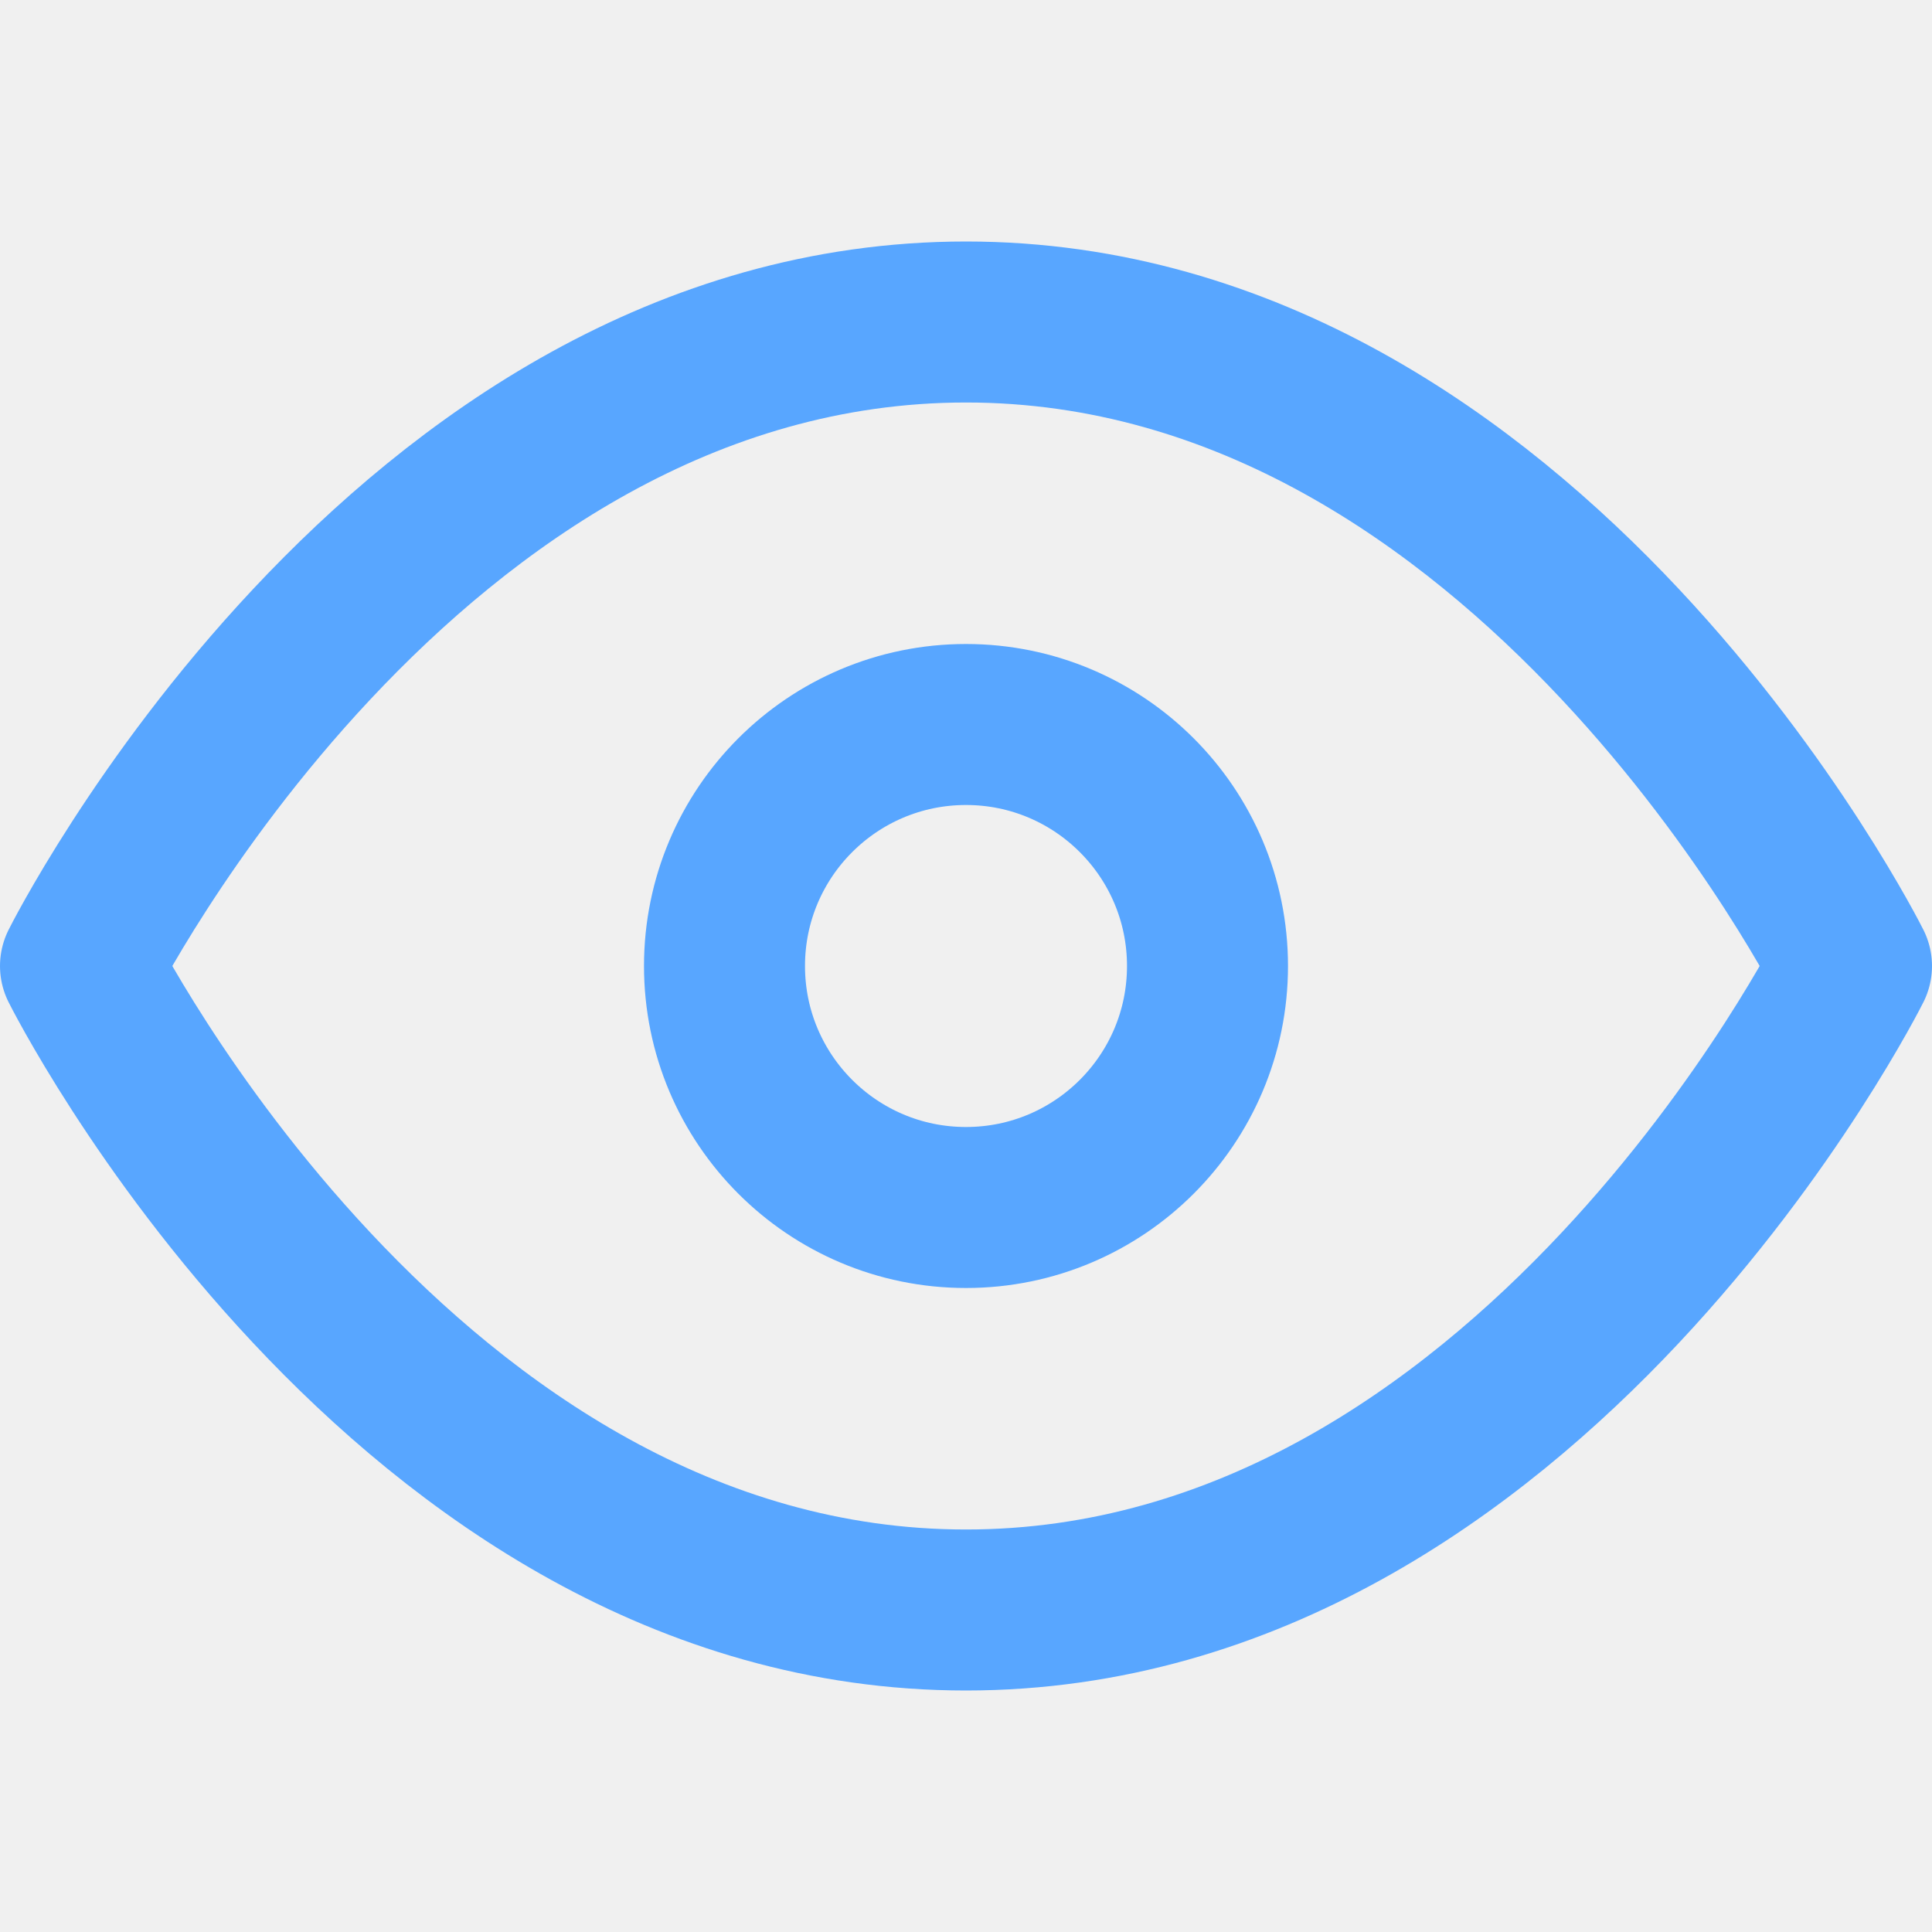
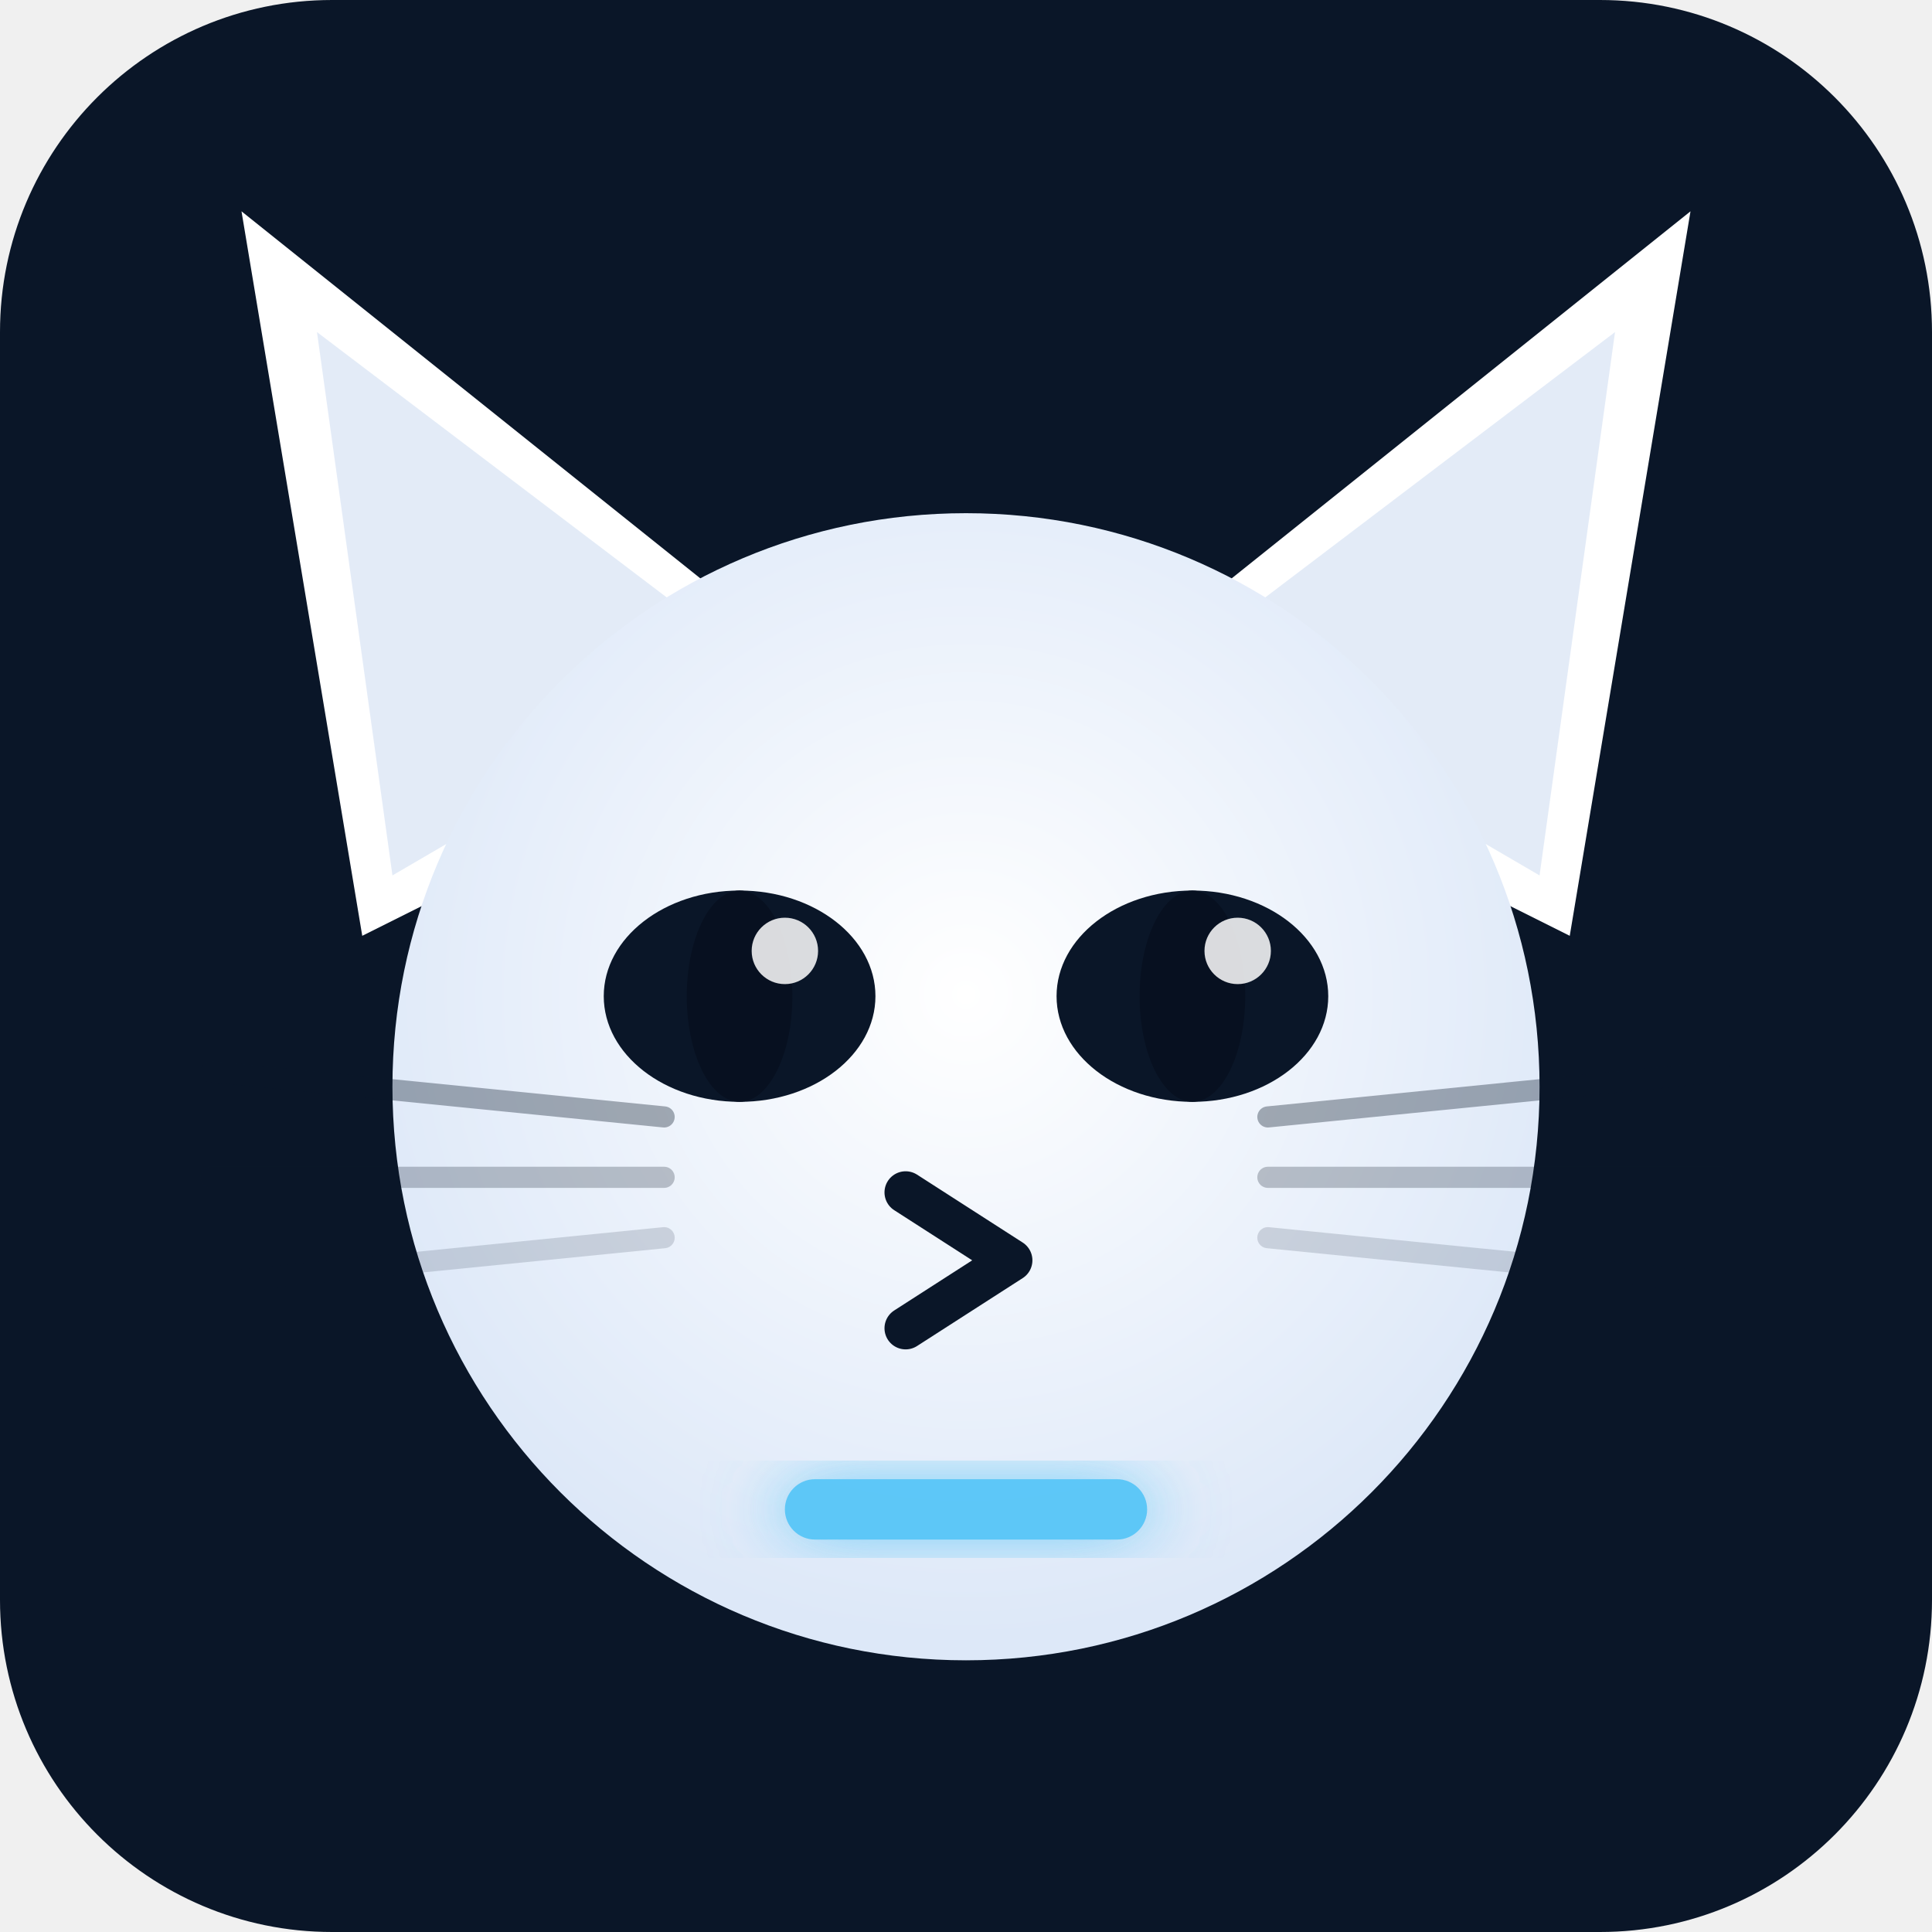
- <svg xmlns="http://www.w3.org/2000/svg" viewBox="0 0 24 24" fill="none" stroke="#58a6ff" stroke-width="2" stroke-linecap="round" stroke-linejoin="round">
-   <path d="M1 12s4-8 11-8 11 8 11 8-4 8-11 8-11-8-11-8z" />
-   <circle cx="12" cy="12" r="3" />
+ <svg xmlns="http://www.w3.org/2000/svg" viewBox="0 0 128 128">
+   <defs>
+     <filter id="glow" x="-30%" y="-30%" width="160%" height="160%">
+       <feGaussianBlur stdDeviation="2.5" result="blur" />
+       <feMerge>
+         <feMergeNode in="blur" />
+         <feMergeNode in="SourceGraphic" />
+       </feMerge>
+     </filter>
+     <radialGradient id="faceGrad" cx="50%" cy="42%" r="56%">
+       <stop offset="0%" stop-color="#ffffff" />
+       <stop offset="100%" stop-color="#dde8f8" />
+     </radialGradient>
+   </defs>
+   <rect width="128" height="128" rx="22" fill="#0a1628" />
+   <polygon points="24,62 16,14 56,46" fill="white" />
+   <polygon points="26,58 21,22 50,44" fill="#c8d8f0" opacity="0.5" />
+   <polygon points="104,62 112,14 72,46" fill="white" />
+   <polygon points="102,58 107,22 78,44" fill="#c8d8f0" opacity="0.5" />
+   <circle cx="64" cy="72" r="38" fill="url(#faceGrad)" />
+   <ellipse cx="49" cy="66" rx="9" ry="7" fill="#0a1628" />
+   <ellipse cx="49" cy="66" rx="3.5" ry="7" fill="#071020" />
+   <circle cx="52" cy="63" r="2.2" fill="white" opacity="0.85" />
+   <ellipse cx="79" cy="66" rx="9" ry="7" fill="#0a1628" />
+   <ellipse cx="79" cy="66" rx="3.5" ry="7" fill="#071020" />
+   <circle cx="82" cy="63" r="2.2" fill="white" opacity="0.85" />
+   <path d="M60,79 L67,83.5 L60,88" fill="none" stroke="#0a1628" stroke-width="2.8" stroke-linecap="round" stroke-linejoin="round" />
+   <line x1="14" y1="71" x2="44" y2="74" stroke="#0a1628" stroke-width="1.4" stroke-linecap="round" opacity="0.35" />
+   <line x1="14" y1="78" x2="44" y2="78" stroke="#0a1628" stroke-width="1.4" stroke-linecap="round" opacity="0.25" />
+   <line x1="14" y1="85" x2="44" y2="82" stroke="#0a1628" stroke-width="1.4" stroke-linecap="round" opacity="0.15" />
+   <line x1="84" y1="74" x2="114" y2="71" stroke="#0a1628" stroke-width="1.4" stroke-linecap="round" opacity="0.35" />
+   <line x1="84" y1="78" x2="114" y2="78" stroke="#0a1628" stroke-width="1.4" stroke-linecap="round" opacity="0.25" />
+   <line x1="84" y1="82" x2="114" y2="85" stroke="#0a1628" stroke-width="1.4" stroke-linecap="round" opacity="0.15" />
+   <rect x="52" y="98" width="24" height="4" rx="2" fill="#4fc3f7" opacity="0.9" filter="url(#glow)" />
</svg>
